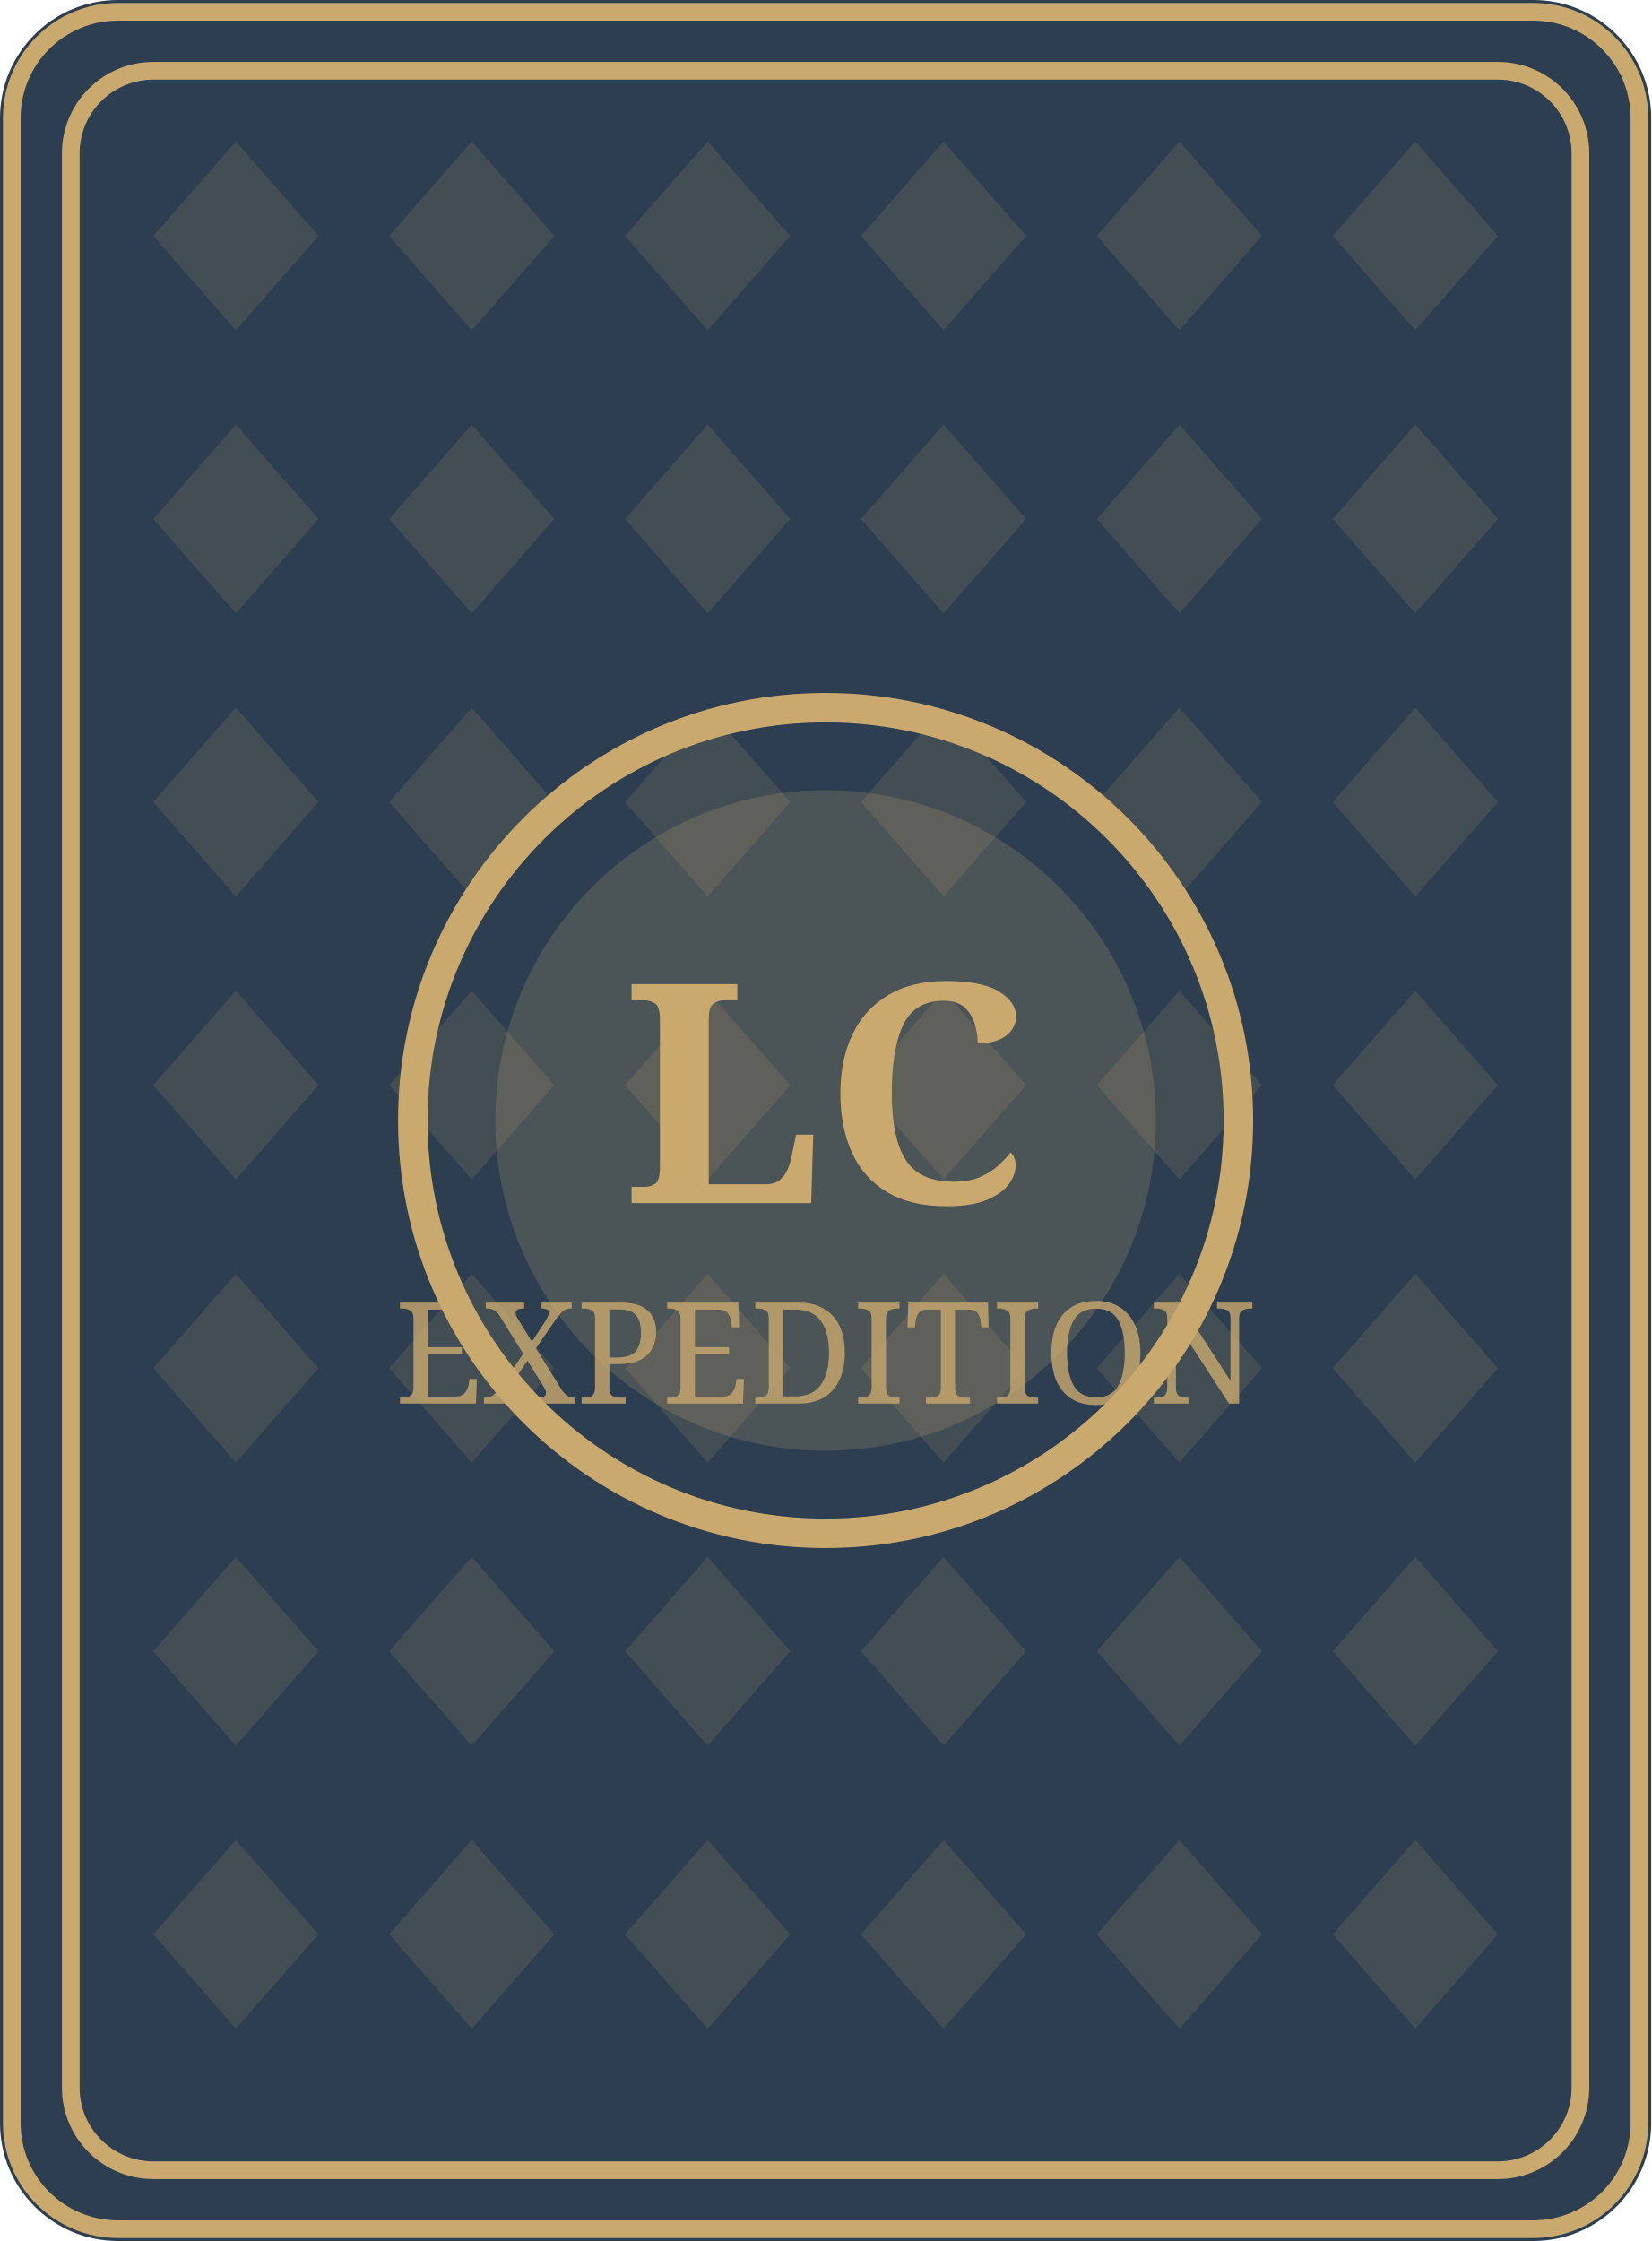
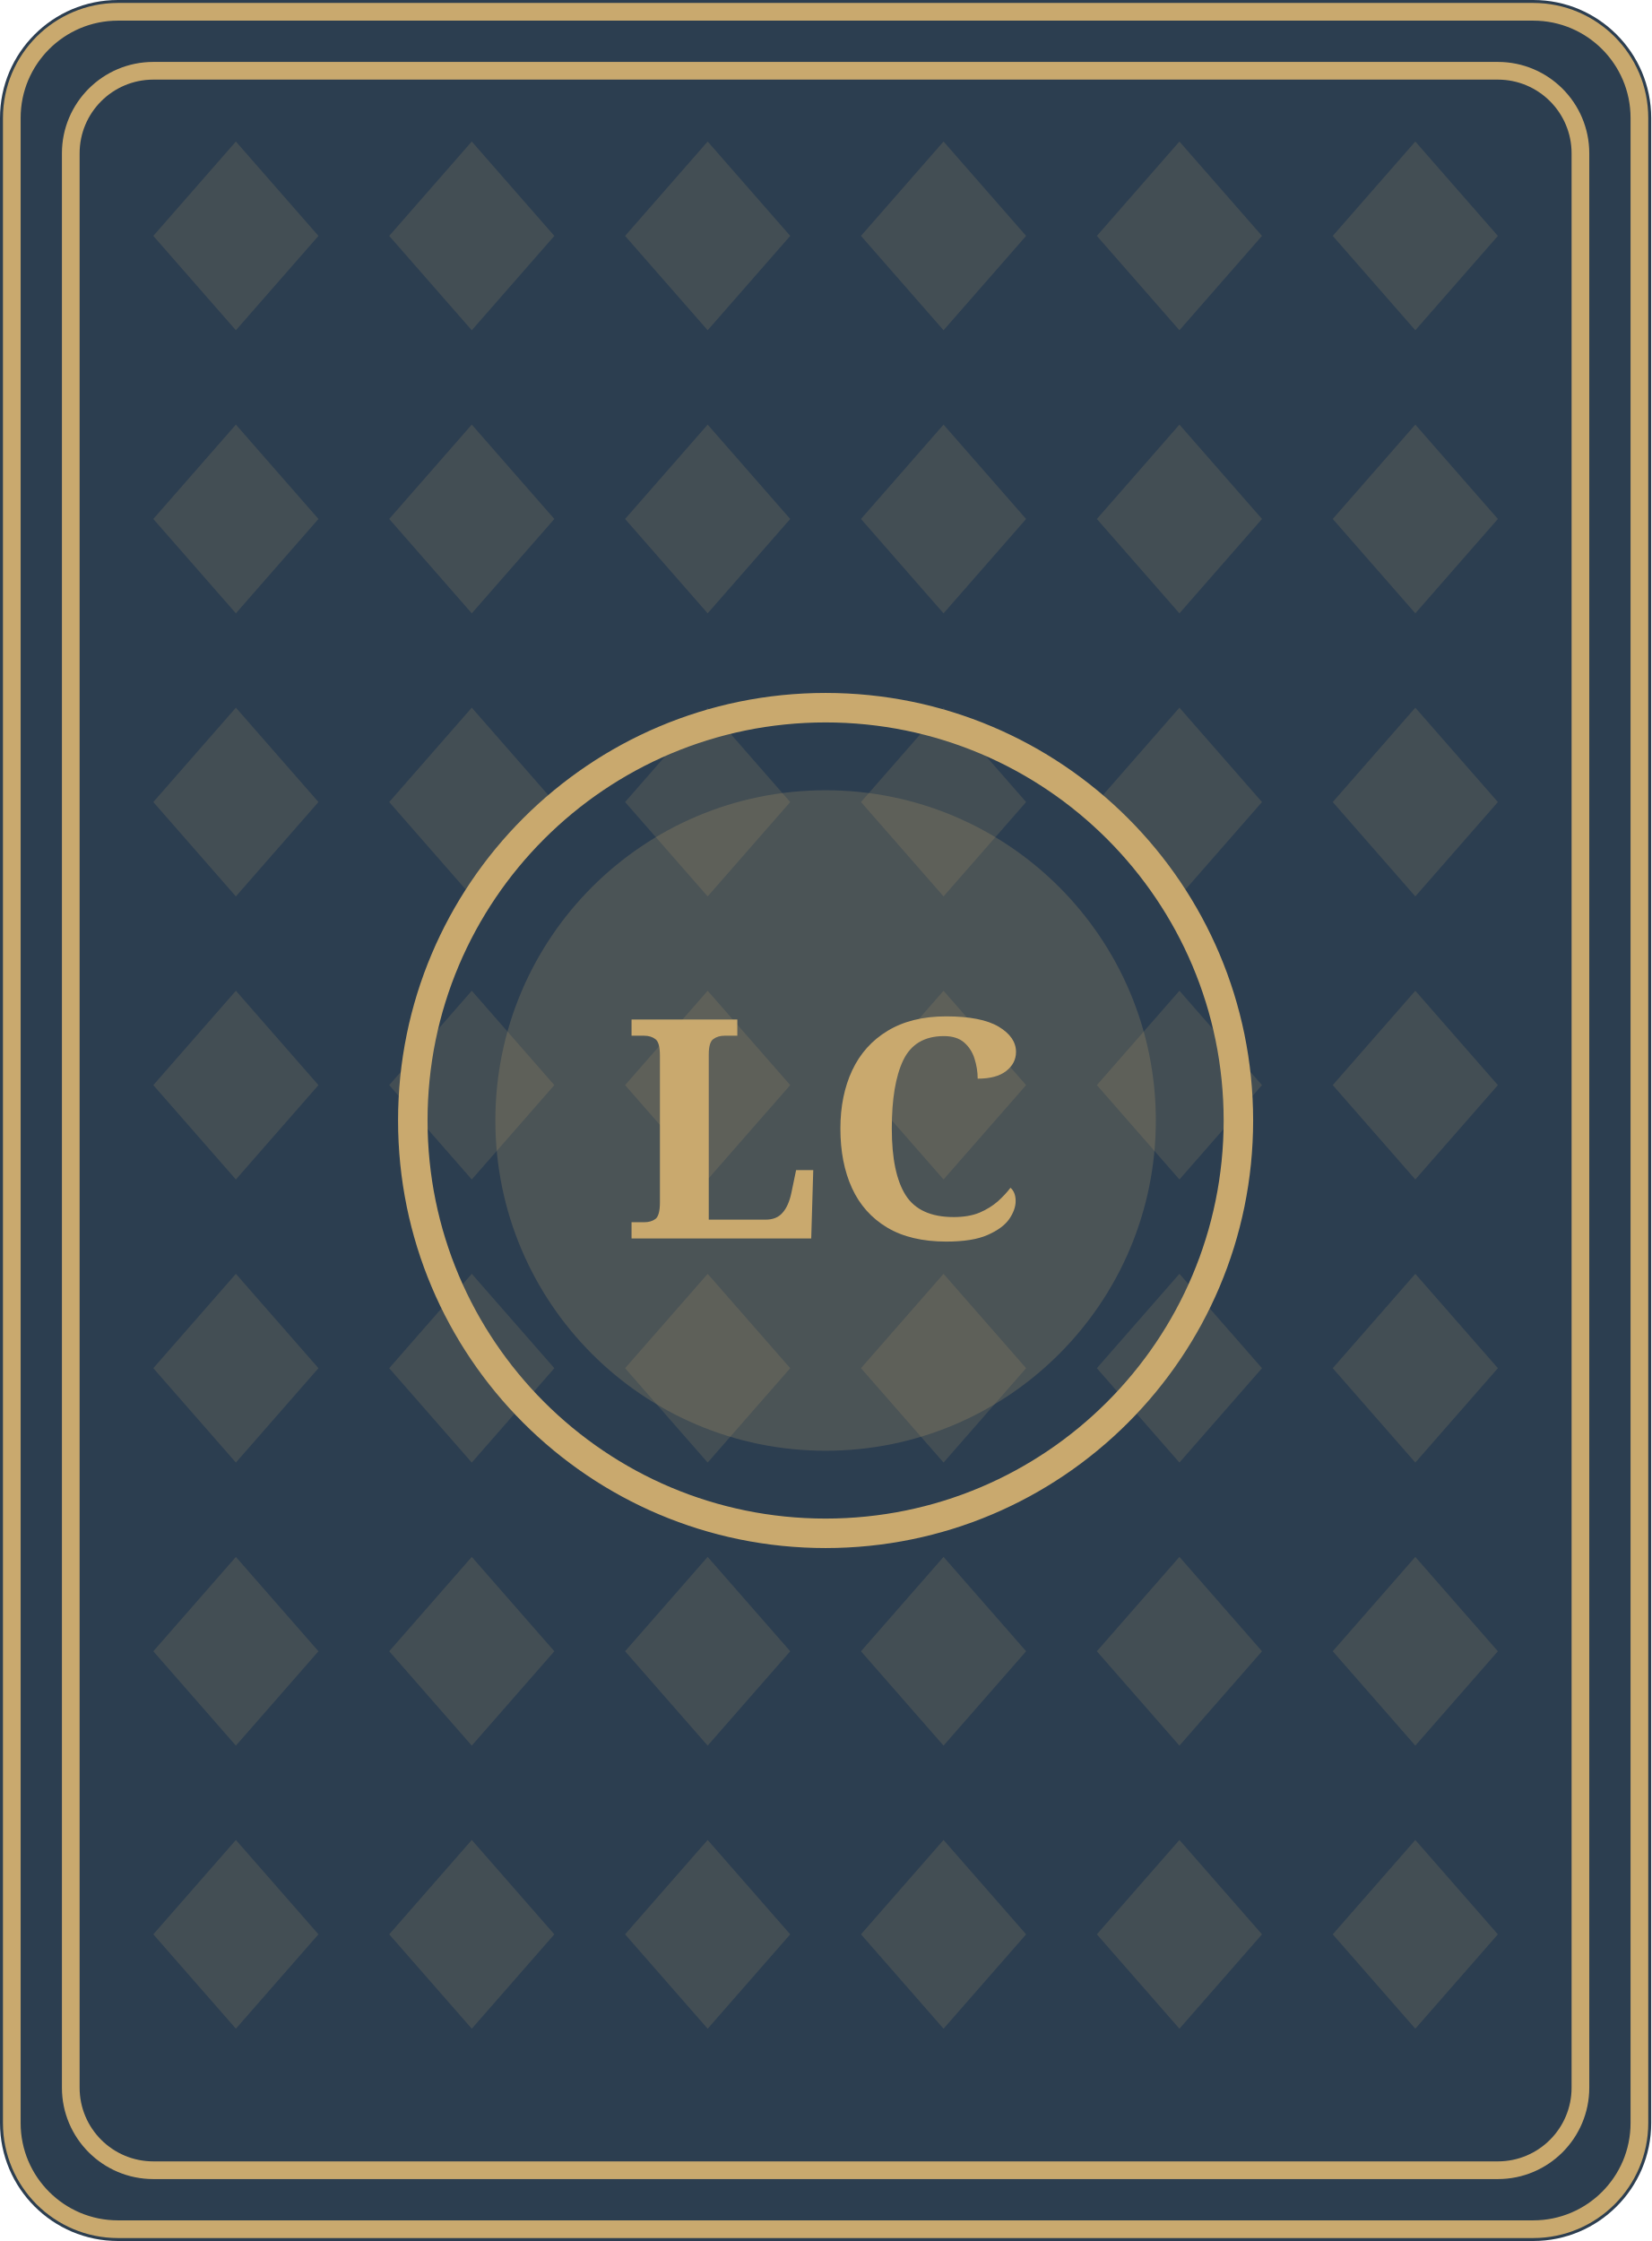
<svg xmlns="http://www.w3.org/2000/svg" width="140" height="190" viewBox="0 0 140 190">
  <rect width="140" height="190" rx="10" ry="10" fill="#2c3e50" />
  <rect x="1" y="1" width="138" height="188" rx="9" ry="9" fill="none" stroke="#c9a96e" stroke-width="1.5" />
  <rect x="6" y="6" width="128" height="178" rx="7" ry="7" fill="none" stroke="#c9a96e" stroke-width="1.5" />
  <polygon points="20,12 27,20 20,28 13,20" fill="#c9a96e" opacity="0.15" />
  <polygon points="40,12 47,20 40,28 33,20" fill="#c9a96e" opacity="0.15" />
  <polygon points="60,12 67,20 60,28 53,20" fill="#c9a96e" opacity="0.15" />
  <polygon points="80,12 87,20 80,28 73,20" fill="#c9a96e" opacity="0.15" />
  <polygon points="100,12 107,20 100,28 93,20" fill="#c9a96e" opacity="0.15" />
  <polygon points="120,12 127,20 120,28 113,20" fill="#c9a96e" opacity="0.15" />
  <polygon points="20,36 27,44 20,52 13,44" fill="#c9a96e" opacity="0.15" />
  <polygon points="40,36 47,44 40,52 33,44" fill="#c9a96e" opacity="0.15" />
  <polygon points="60,36 67,44 60,52 53,44" fill="#c9a96e" opacity="0.15" />
  <polygon points="80,36 87,44 80,52 73,44" fill="#c9a96e" opacity="0.15" />
  <polygon points="100,36 107,44 100,52 93,44" fill="#c9a96e" opacity="0.15" />
  <polygon points="120,36 127,44 120,52 113,44" fill="#c9a96e" opacity="0.15" />
  <polygon points="20,60 27,68 20,76 13,68" fill="#c9a96e" opacity="0.15" />
  <polygon points="40,60 47,68 40,76 33,68" fill="#c9a96e" opacity="0.15" />
  <polygon points="60,60 67,68 60,76 53,68" fill="#c9a96e" opacity="0.15" />
  <polygon points="80,60 87,68 80,76 73,68" fill="#c9a96e" opacity="0.15" />
  <polygon points="100,60 107,68 100,76 93,68" fill="#c9a96e" opacity="0.15" />
  <polygon points="120,60 127,68 120,76 113,68" fill="#c9a96e" opacity="0.15" />
  <polygon points="20,84 27,92 20,100 13,92" fill="#c9a96e" opacity="0.15" />
  <polygon points="40,84 47,92 40,100 33,92" fill="#c9a96e" opacity="0.15" />
  <polygon points="60,84 67,92 60,100 53,92" fill="#c9a96e" opacity="0.15" />
  <polygon points="80,84 87,92 80,100 73,92" fill="#c9a96e" opacity="0.15" />
  <polygon points="100,84 107,92 100,100 93,92" fill="#c9a96e" opacity="0.15" />
  <polygon points="120,84 127,92 120,100 113,92" fill="#c9a96e" opacity="0.15" />
  <polygon points="20,108 27,116 20,124 13,116" fill="#c9a96e" opacity="0.15" />
  <polygon points="40,108 47,116 40,124 33,116" fill="#c9a96e" opacity="0.15" />
  <polygon points="60,108 67,116 60,124 53,116" fill="#c9a96e" opacity="0.15" />
  <polygon points="80,108 87,116 80,124 73,116" fill="#c9a96e" opacity="0.15" />
  <polygon points="100,108 107,116 100,124 93,116" fill="#c9a96e" opacity="0.15" />
  <polygon points="120,108 127,116 120,124 113,116" fill="#c9a96e" opacity="0.15" />
  <polygon points="20,132 27,140 20,148 13,140" fill="#c9a96e" opacity="0.15" />
  <polygon points="40,132 47,140 40,148 33,140" fill="#c9a96e" opacity="0.15" />
  <polygon points="60,132 67,140 60,148 53,140" fill="#c9a96e" opacity="0.15" />
  <polygon points="80,132 87,140 80,148 73,140" fill="#c9a96e" opacity="0.15" />
  <polygon points="100,132 107,140 100,148 93,140" fill="#c9a96e" opacity="0.15" />
  <polygon points="120,132 127,140 120,148 113,140" fill="#c9a96e" opacity="0.15" />
  <polygon points="20,156 27,164 20,172 13,164" fill="#c9a96e" opacity="0.15" />
  <polygon points="40,156 47,164 40,172 33,164" fill="#c9a96e" opacity="0.15" />
  <polygon points="60,156 67,164 60,172 53,164" fill="#c9a96e" opacity="0.15" />
  <polygon points="80,156 87,164 80,172 73,164" fill="#c9a96e" opacity="0.15" />
  <polygon points="100,156 107,164 100,172 93,164" fill="#c9a96e" opacity="0.15" />
  <polygon points="120,156 127,164 120,172 113,164" fill="#c9a96e" opacity="0.15" />
  <circle cx="70" cy="95" r="35" fill="none" stroke="#c9a96e" stroke-width="2.5" />
  <circle cx="70" cy="95" r="28" fill="#c9a96e" opacity="0.2" />
-   <text x="70" y="102" font-family="serif" font-size="26" font-weight="bold" text-anchor="middle" fill="#c9a96e">LC</text>
-   <text x="70" y="119" font-family="serif" font-size="12" text-anchor="middle" fill="#c9a96e" opacity="0.8">EXPEDITION</text>
+   <text x="70" y="105" font-family="serif" font-size="26" font-weight="bold" text-anchor="middle" fill="#c9a96e">LC</text>
</svg>
